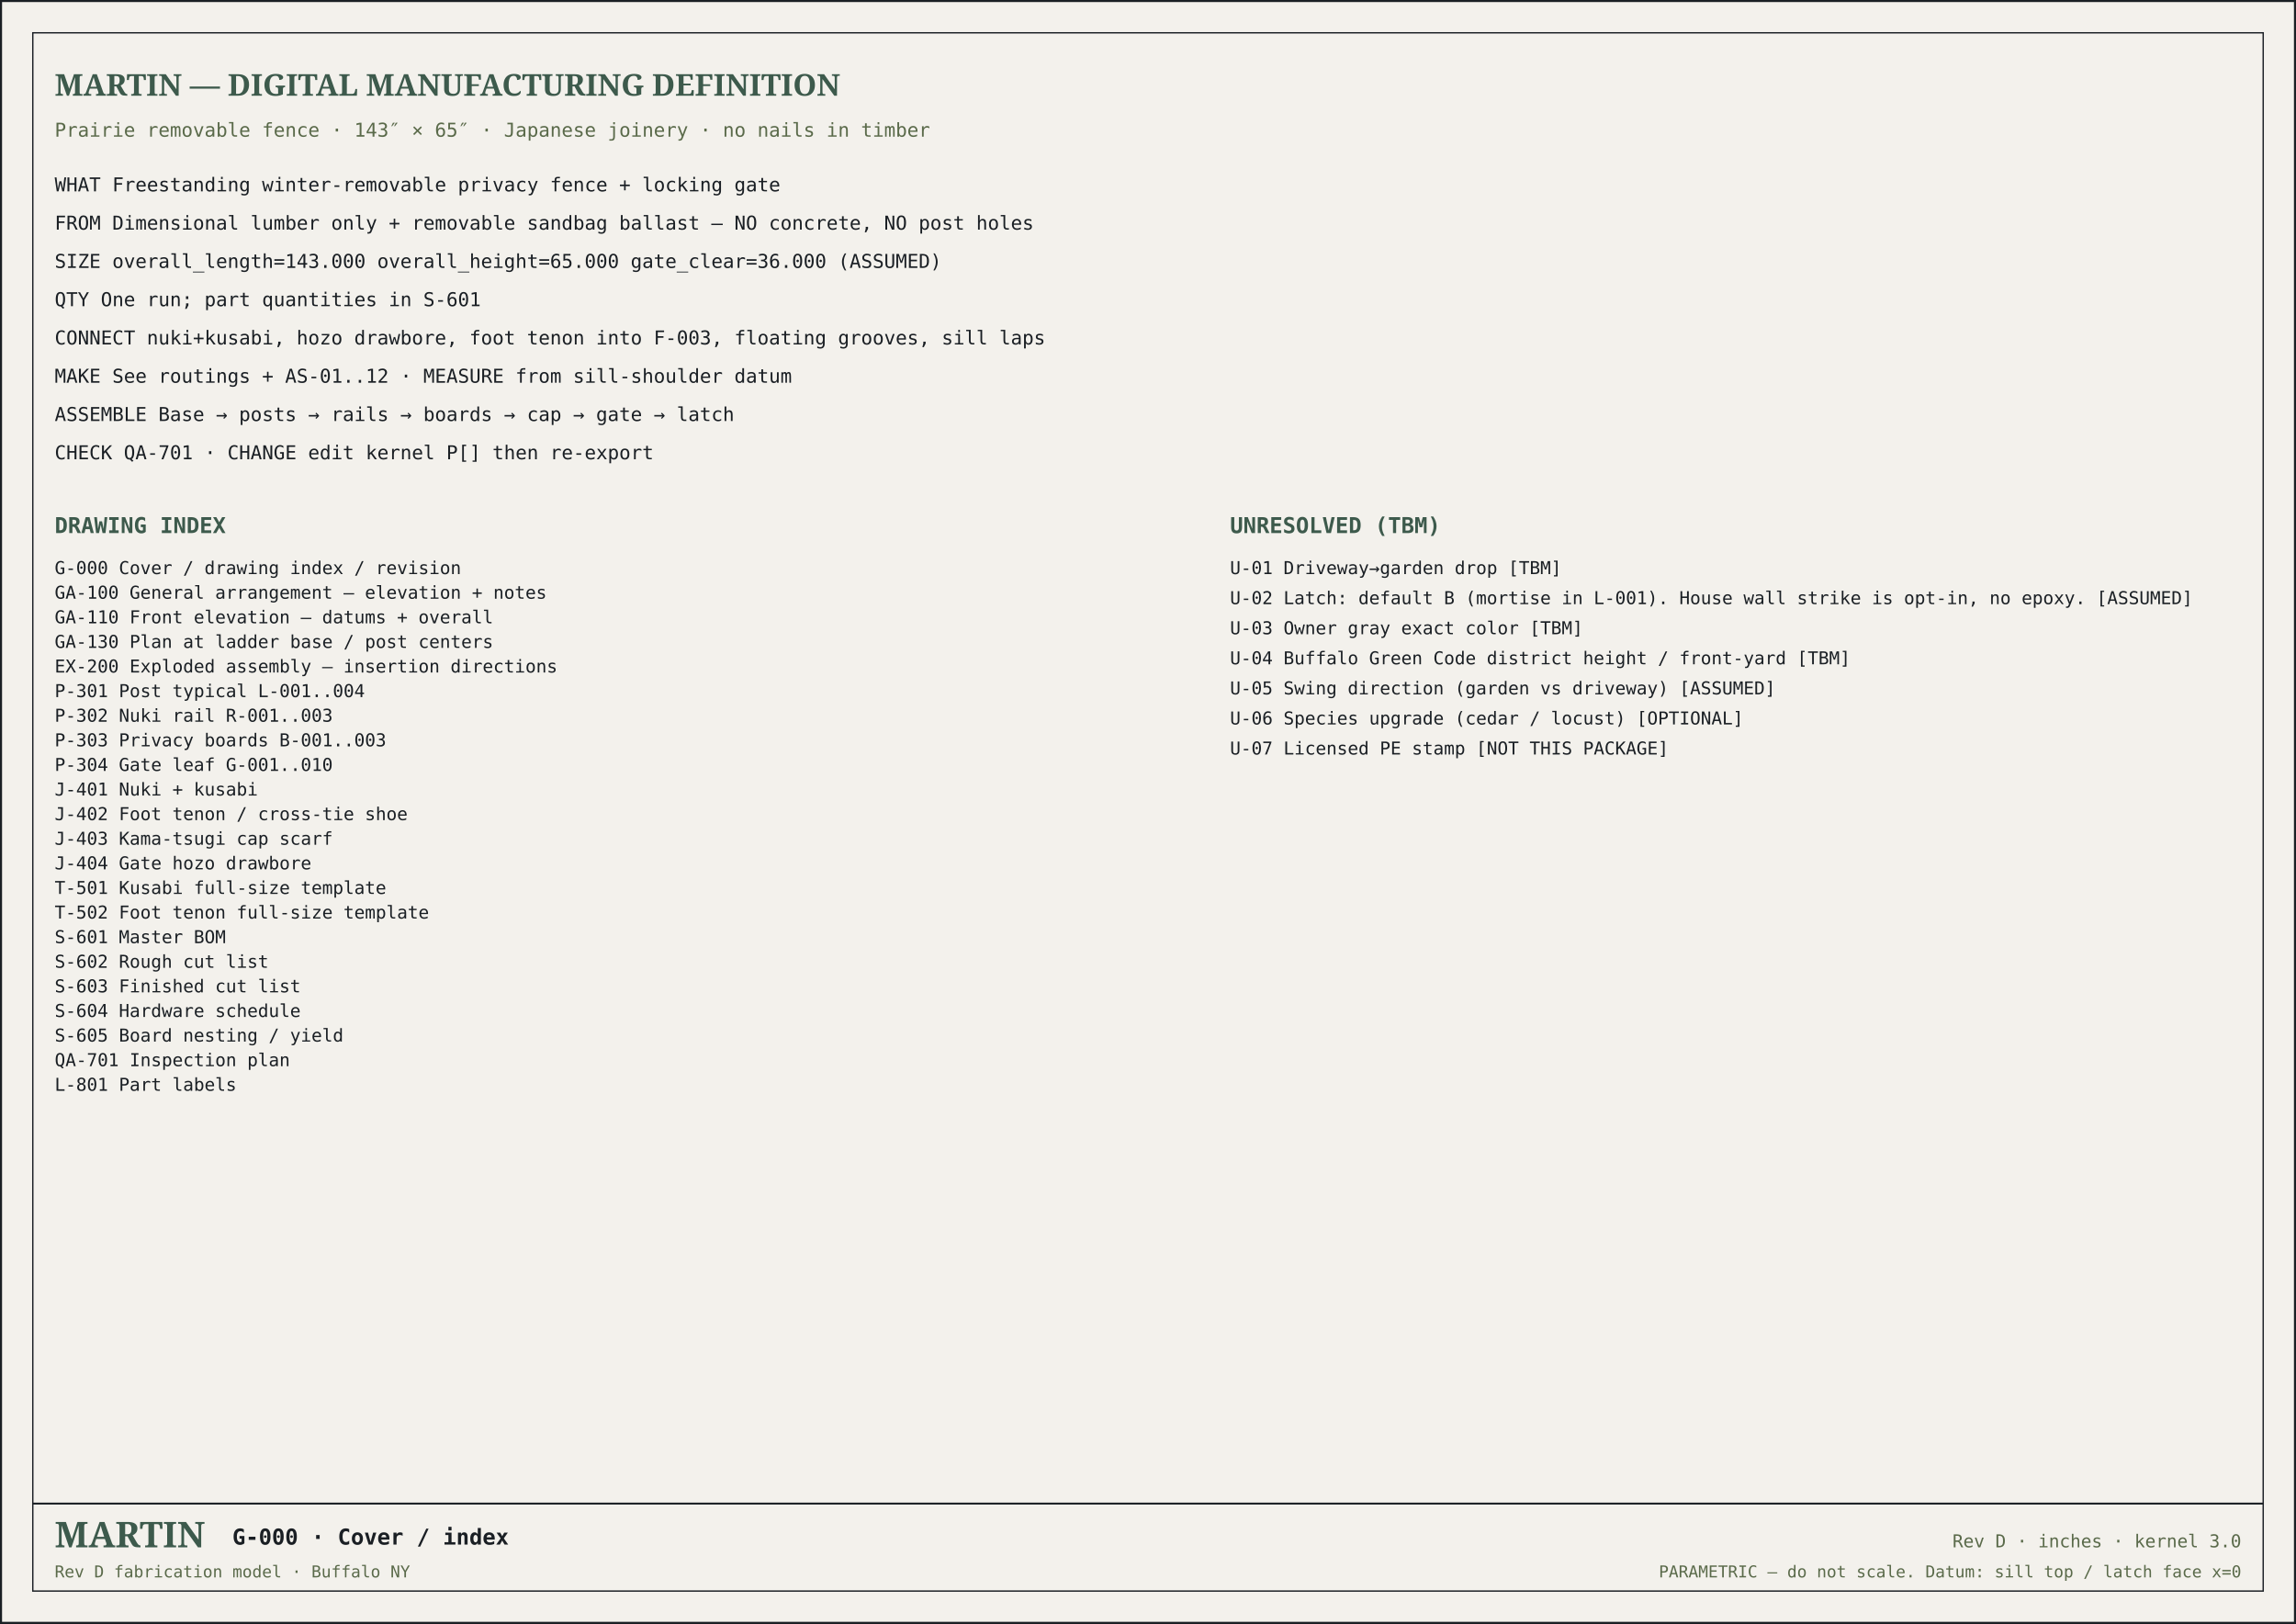
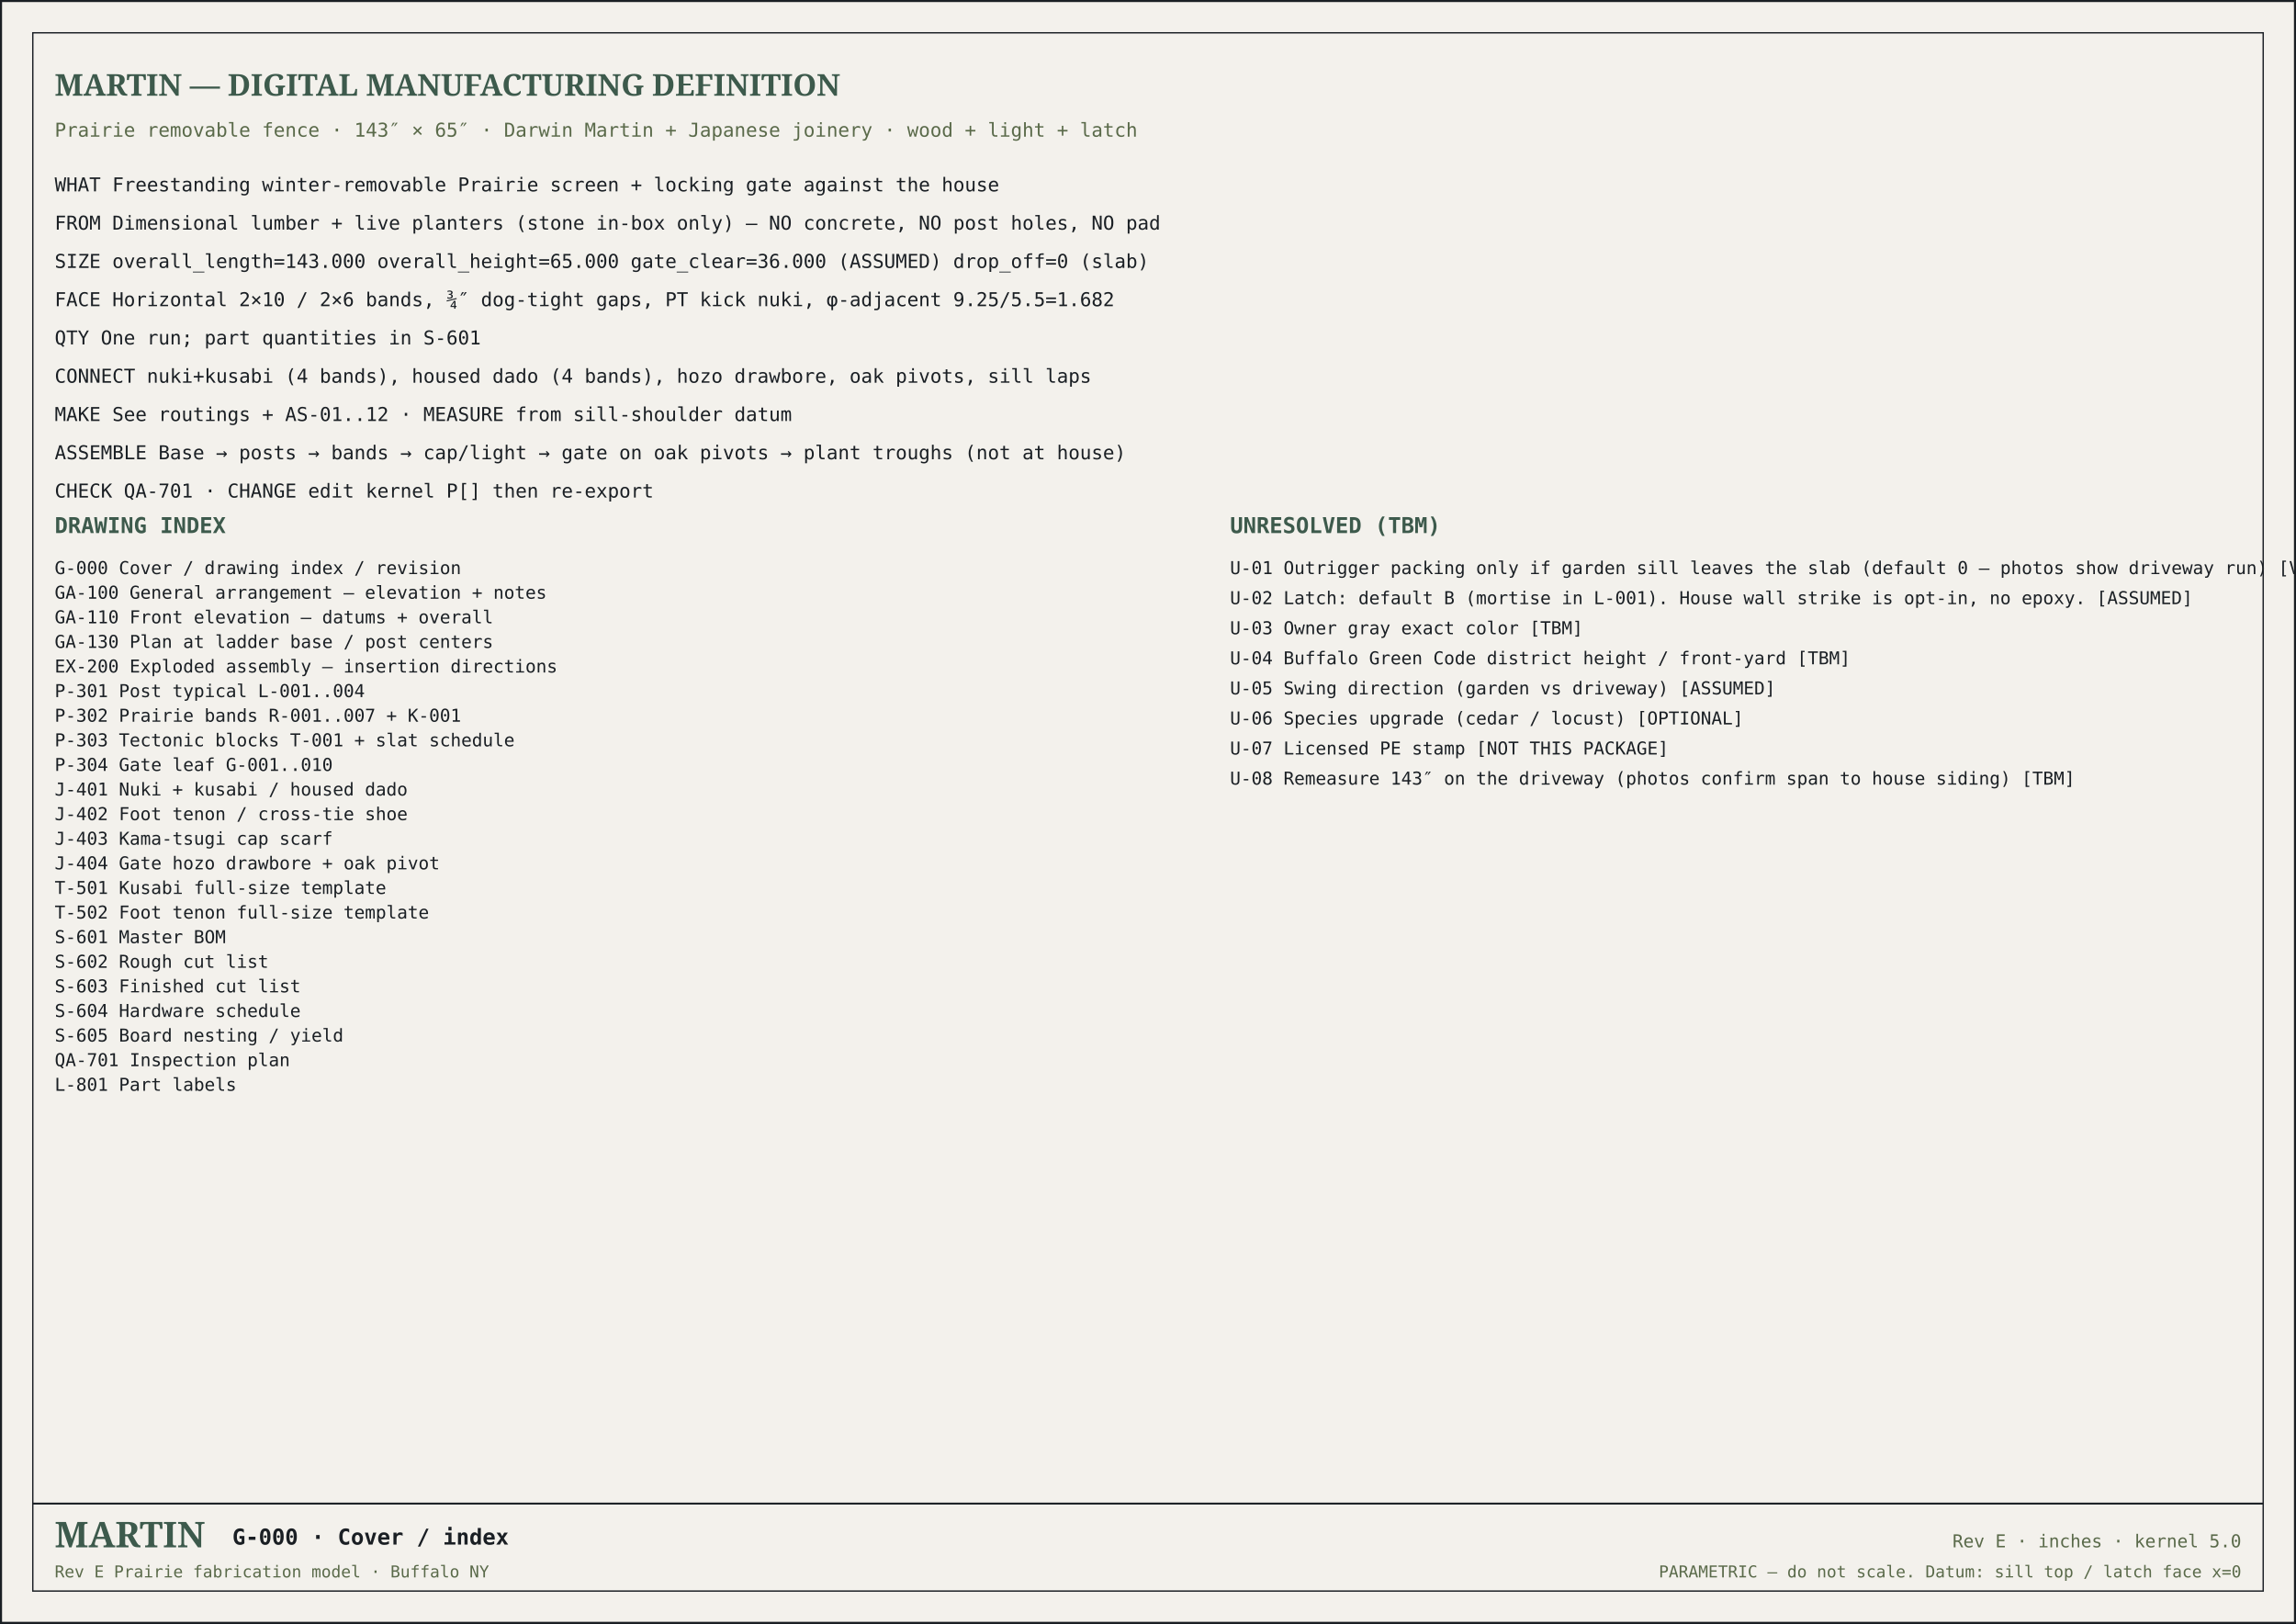
<svg xmlns="http://www.w3.org/2000/svg" width="1680" height="1188" viewBox="0 0 1680 1188">
  <rect x="0.0" y="0.0" width="1680.0" height="1188.0" fill="#f3f1ec" stroke="#1a1f24" stroke-width="3" />
  <rect x="24.0" y="24.0" width="1632.0" height="1140.0" fill="none" stroke="#1a1f24" stroke-width="1" />
  <line x1="24.0" y1="1100.0" x2="1656.0" y2="1100.0" stroke="#1a1f24" stroke-width="1.4" />
  <text x="40.0" y="1132.0" font-family="Georgia, serif" font-size="26" fill="#3d5a4c" text-anchor="start" font-weight="600">MARTIN</text>
  <text x="170.0" y="1130.0" font-family="IBM Plex Mono, Menlo, monospace" font-size="16" fill="#1a1f24" text-anchor="start" font-weight="600">G-000  ·  Cover / index</text>
-   <text x="40.0" y="1154.0" font-family="IBM Plex Mono, Menlo, monospace" font-size="12" fill="#5a6a4a" text-anchor="start">Rev D fabrication model · Buffalo NY</text>
-   <text x="1640.0" y="1132.0" font-family="IBM Plex Mono, Menlo, monospace" font-size="13" fill="#5a6a4a" text-anchor="end">Rev D  ·  inches  ·  kernel 3.0</text>
+   <text x="40.0" y="1154.0" font-family="IBM Plex Mono, Menlo, monospace" font-size="12" fill="#5a6a4a" text-anchor="start">Rev E Prairie fabrication model · Buffalo NY</text>
+   <text x="1640.0" y="1132.0" font-family="IBM Plex Mono, Menlo, monospace" font-size="13" fill="#5a6a4a" text-anchor="end">Rev E  ·  inches  ·  kernel 5.0</text>
  <text x="1640.0" y="1154.0" font-family="IBM Plex Mono, Menlo, monospace" font-size="12" fill="#5a6a4a" text-anchor="end">PARAMETRIC — do not scale. Datum: sill top / latch face x=0</text>
  <text x="40.0" y="70.0" font-family="Georgia, serif" font-size="22" fill="#3d5a4c" text-anchor="start" font-weight="600">MARTIN — DIGITAL MANUFACTURING DEFINITION</text>
-   <text x="40.0" y="100.0" font-family="IBM Plex Mono, Menlo, monospace" font-size="14" fill="#5a6a4a" text-anchor="start">Prairie removable fence  ·  143″ × 65″  ·  Japanese joinery  ·  no nails in timber</text>
-   <text x="40.0" y="140.0" font-family="IBM Plex Mono, Menlo, monospace" font-size="14" fill="#1a1f24" text-anchor="start">WHAT  Freestanding winter-removable privacy fence + locking gate</text>
-   <text x="40.0" y="168.0" font-family="IBM Plex Mono, Menlo, monospace" font-size="14" fill="#1a1f24" text-anchor="start">FROM  Dimensional lumber only + removable sandbag ballast — NO concrete, NO post holes</text>
-   <text x="40.0" y="196.0" font-family="IBM Plex Mono, Menlo, monospace" font-size="14" fill="#1a1f24" text-anchor="start">SIZE  overall_length=143.000  overall_height=65.000  gate_clear=36.000 (ASSUMED)</text>
-   <text x="40.0" y="224.0" font-family="IBM Plex Mono, Menlo, monospace" font-size="14" fill="#1a1f24" text-anchor="start">QTY   One run; part quantities in S-601</text>
-   <text x="40.0" y="252.0" font-family="IBM Plex Mono, Menlo, monospace" font-size="14" fill="#1a1f24" text-anchor="start">CONNECT  nuki+kusabi, hozo drawbore, foot tenon into F-003, floating grooves, sill laps</text>
-   <text x="40.0" y="280.0" font-family="IBM Plex Mono, Menlo, monospace" font-size="14" fill="#1a1f24" text-anchor="start">MAKE  See routings + AS-01..12  ·  MEASURE from sill-shoulder datum</text>
-   <text x="40.0" y="308.0" font-family="IBM Plex Mono, Menlo, monospace" font-size="14" fill="#1a1f24" text-anchor="start">ASSEMBLE  Base → posts → rails → boards → cap → gate → latch</text>
-   <text x="40.0" y="336.0" font-family="IBM Plex Mono, Menlo, monospace" font-size="14" fill="#1a1f24" text-anchor="start">CHECK  QA-701  ·  CHANGE  edit kernel P[] then re-export</text>
+   <text x="40.0" y="100.0" font-family="IBM Plex Mono, Menlo, monospace" font-size="14" fill="#5a6a4a" text-anchor="start">Prairie removable fence  ·  143″ × 65″  ·  Darwin Martin + Japanese joinery  ·  wood + light + latch</text>
+   <text x="40.0" y="140.0" font-family="IBM Plex Mono, Menlo, monospace" font-size="14" fill="#1a1f24" text-anchor="start">WHAT  Freestanding winter-removable Prairie screen + locking gate against the house</text>
+   <text x="40.0" y="168.0" font-family="IBM Plex Mono, Menlo, monospace" font-size="14" fill="#1a1f24" text-anchor="start">FROM  Dimensional lumber + live planters (stone in-box only) — NO concrete, NO post holes, NO pad</text>
+   <text x="40.0" y="196.0" font-family="IBM Plex Mono, Menlo, monospace" font-size="14" fill="#1a1f24" text-anchor="start">SIZE  overall_length=143.000  overall_height=65.000  gate_clear=36.000 (ASSUMED)  drop_off=0 (slab)</text>
+   <text x="40.0" y="224.0" font-family="IBM Plex Mono, Menlo, monospace" font-size="14" fill="#1a1f24" text-anchor="start">FACE  Horizontal 2×10 / 2×6 bands, ¾″ dog-tight gaps, PT kick nuki, φ-adjacent 9.25/5.5=1.682</text>
+   <text x="40.0" y="252.0" font-family="IBM Plex Mono, Menlo, monospace" font-size="14" fill="#1a1f24" text-anchor="start">QTY   One run; part quantities in S-601</text>
+   <text x="40.0" y="280.0" font-family="IBM Plex Mono, Menlo, monospace" font-size="14" fill="#1a1f24" text-anchor="start">CONNECT  nuki+kusabi (4 bands), housed dado (4 bands), hozo drawbore, oak pivots, sill laps</text>
+   <text x="40.0" y="308.0" font-family="IBM Plex Mono, Menlo, monospace" font-size="14" fill="#1a1f24" text-anchor="start">MAKE  See routings + AS-01..12  ·  MEASURE from sill-shoulder datum</text>
+   <text x="40.0" y="336.0" font-family="IBM Plex Mono, Menlo, monospace" font-size="14" fill="#1a1f24" text-anchor="start">ASSEMBLE  Base → posts → bands → cap/light → gate on oak pivots → plant troughs (not at house)</text>
+   <text x="40.0" y="364.0" font-family="IBM Plex Mono, Menlo, monospace" font-size="14" fill="#1a1f24" text-anchor="start">CHECK  QA-701  ·  CHANGE  edit kernel P[] then re-export</text>
  <text x="40.0" y="390.0" font-family="IBM Plex Mono, Menlo, monospace" font-size="16" fill="#3d5a4c" text-anchor="start" font-weight="600">DRAWING INDEX</text>
  <text x="40.0" y="420.0" font-family="IBM Plex Mono, Menlo, monospace" font-size="13" fill="#1a1f24" text-anchor="start">G-000    Cover / drawing index / revision</text>
  <text x="40.0" y="438.0" font-family="IBM Plex Mono, Menlo, monospace" font-size="13" fill="#1a1f24" text-anchor="start">GA-100   General arrangement — elevation + notes</text>
  <text x="40.0" y="456.0" font-family="IBM Plex Mono, Menlo, monospace" font-size="13" fill="#1a1f24" text-anchor="start">GA-110   Front elevation — datums + overall</text>
  <text x="40.0" y="474.0" font-family="IBM Plex Mono, Menlo, monospace" font-size="13" fill="#1a1f24" text-anchor="start">GA-130   Plan at ladder base / post centers</text>
  <text x="40.0" y="492.0" font-family="IBM Plex Mono, Menlo, monospace" font-size="13" fill="#1a1f24" text-anchor="start">EX-200   Exploded assembly — insertion directions</text>
  <text x="40.0" y="510.0" font-family="IBM Plex Mono, Menlo, monospace" font-size="13" fill="#1a1f24" text-anchor="start">P-301    Post typical L-001..004</text>
-   <text x="40.0" y="528.0" font-family="IBM Plex Mono, Menlo, monospace" font-size="13" fill="#1a1f24" text-anchor="start">P-302    Nuki rail R-001..003</text>
-   <text x="40.0" y="546.0" font-family="IBM Plex Mono, Menlo, monospace" font-size="13" fill="#1a1f24" text-anchor="start">P-303    Privacy boards B-001..003</text>
+   <text x="40.0" y="528.0" font-family="IBM Plex Mono, Menlo, monospace" font-size="13" fill="#1a1f24" text-anchor="start">P-302    Prairie bands R-001..007 + K-001</text>
+   <text x="40.0" y="546.0" font-family="IBM Plex Mono, Menlo, monospace" font-size="13" fill="#1a1f24" text-anchor="start">P-303    Tectonic blocks T-001 + slat schedule</text>
  <text x="40.0" y="564.0" font-family="IBM Plex Mono, Menlo, monospace" font-size="13" fill="#1a1f24" text-anchor="start">P-304    Gate leaf G-001..010</text>
-   <text x="40.0" y="582.0" font-family="IBM Plex Mono, Menlo, monospace" font-size="13" fill="#1a1f24" text-anchor="start">J-401    Nuki + kusabi</text>
+   <text x="40.0" y="582.0" font-family="IBM Plex Mono, Menlo, monospace" font-size="13" fill="#1a1f24" text-anchor="start">J-401    Nuki + kusabi / housed dado</text>
  <text x="40.0" y="600.0" font-family="IBM Plex Mono, Menlo, monospace" font-size="13" fill="#1a1f24" text-anchor="start">J-402    Foot tenon / cross-tie shoe</text>
  <text x="40.0" y="618.0" font-family="IBM Plex Mono, Menlo, monospace" font-size="13" fill="#1a1f24" text-anchor="start">J-403    Kama-tsugi cap scarf</text>
-   <text x="40.0" y="636.0" font-family="IBM Plex Mono, Menlo, monospace" font-size="13" fill="#1a1f24" text-anchor="start">J-404    Gate hozo drawbore</text>
+   <text x="40.0" y="636.0" font-family="IBM Plex Mono, Menlo, monospace" font-size="13" fill="#1a1f24" text-anchor="start">J-404    Gate hozo drawbore + oak pivot</text>
  <text x="40.0" y="654.0" font-family="IBM Plex Mono, Menlo, monospace" font-size="13" fill="#1a1f24" text-anchor="start">T-501    Kusabi full-size template</text>
  <text x="40.0" y="672.0" font-family="IBM Plex Mono, Menlo, monospace" font-size="13" fill="#1a1f24" text-anchor="start">T-502    Foot tenon full-size template</text>
  <text x="40.0" y="690.0" font-family="IBM Plex Mono, Menlo, monospace" font-size="13" fill="#1a1f24" text-anchor="start">S-601    Master BOM</text>
  <text x="40.0" y="708.0" font-family="IBM Plex Mono, Menlo, monospace" font-size="13" fill="#1a1f24" text-anchor="start">S-602    Rough cut list</text>
  <text x="40.0" y="726.0" font-family="IBM Plex Mono, Menlo, monospace" font-size="13" fill="#1a1f24" text-anchor="start">S-603    Finished cut list</text>
  <text x="40.0" y="744.0" font-family="IBM Plex Mono, Menlo, monospace" font-size="13" fill="#1a1f24" text-anchor="start">S-604    Hardware schedule</text>
  <text x="40.0" y="762.0" font-family="IBM Plex Mono, Menlo, monospace" font-size="13" fill="#1a1f24" text-anchor="start">S-605    Board nesting / yield</text>
  <text x="40.0" y="780.0" font-family="IBM Plex Mono, Menlo, monospace" font-size="13" fill="#1a1f24" text-anchor="start">QA-701   Inspection plan</text>
  <text x="40.0" y="798.0" font-family="IBM Plex Mono, Menlo, monospace" font-size="13" fill="#1a1f24" text-anchor="start">L-801    Part labels</text>
  <text x="900.0" y="390.0" font-family="IBM Plex Mono, Menlo, monospace" font-size="16" fill="#3d5a4c" text-anchor="start" font-weight="600">UNRESOLVED (TBM)</text>
-   <text x="900.0" y="420.0" font-family="IBM Plex Mono, Menlo, monospace" font-size="13" fill="#1a1f24" text-anchor="start">U-01  Driveway→garden drop  [TBM]</text>
+   <text x="900.0" y="420.0" font-family="IBM Plex Mono, Menlo, monospace" font-size="13" fill="#1a1f24" text-anchor="start">U-01  Outrigger packing only if garden sill leaves the slab (default 0 — photos show driveway run)  [VERIFIED/TBM]</text>
  <text x="900.0" y="442.0" font-family="IBM Plex Mono, Menlo, monospace" font-size="13" fill="#1a1f24" text-anchor="start">U-02  Latch: default B (mortise in L-001). House wall strike is opt-in, no epoxy.  [ASSUMED]</text>
  <text x="900.0" y="464.0" font-family="IBM Plex Mono, Menlo, monospace" font-size="13" fill="#1a1f24" text-anchor="start">U-03  Owner gray exact color  [TBM]</text>
  <text x="900.0" y="486.0" font-family="IBM Plex Mono, Menlo, monospace" font-size="13" fill="#1a1f24" text-anchor="start">U-04  Buffalo Green Code district height / front-yard  [TBM]</text>
  <text x="900.0" y="508.0" font-family="IBM Plex Mono, Menlo, monospace" font-size="13" fill="#1a1f24" text-anchor="start">U-05  Swing direction (garden vs driveway)  [ASSUMED]</text>
  <text x="900.0" y="530.0" font-family="IBM Plex Mono, Menlo, monospace" font-size="13" fill="#1a1f24" text-anchor="start">U-06  Species upgrade (cedar / locust)  [OPTIONAL]</text>
  <text x="900.0" y="552.0" font-family="IBM Plex Mono, Menlo, monospace" font-size="13" fill="#1a1f24" text-anchor="start">U-07  Licensed PE stamp  [NOT THIS PACKAGE]</text>
+   <text x="900.0" y="574.0" font-family="IBM Plex Mono, Menlo, monospace" font-size="13" fill="#1a1f24" text-anchor="start">U-08  Remeasure 143″ on the driveway (photos confirm span to house siding)  [TBM]</text>
</svg>
